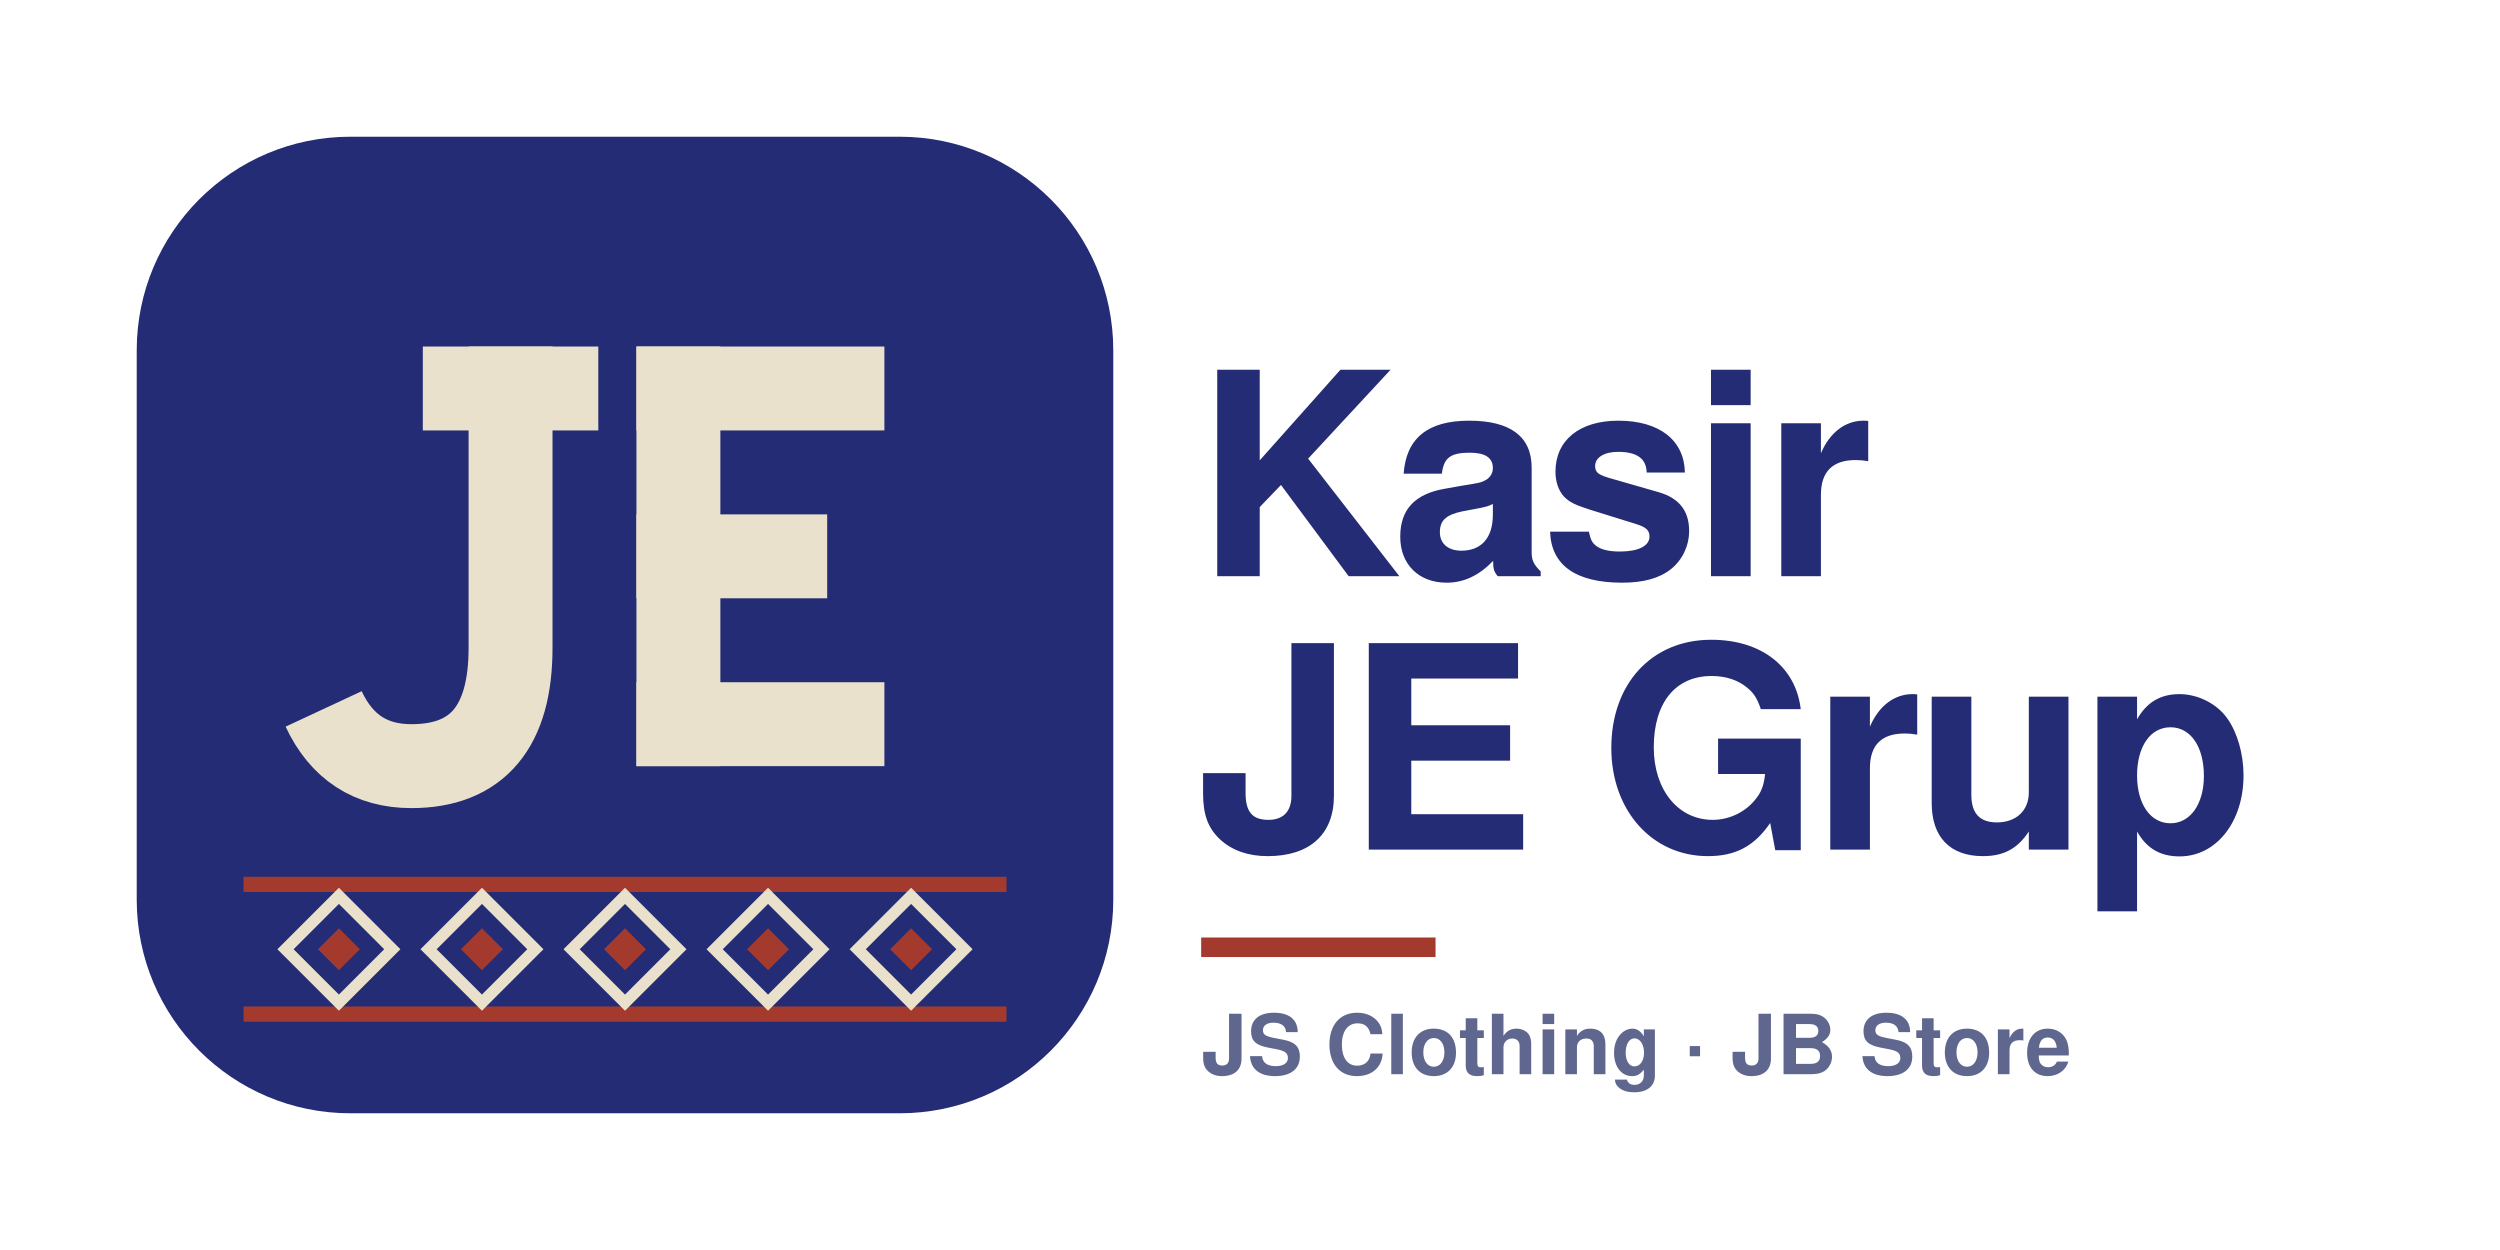
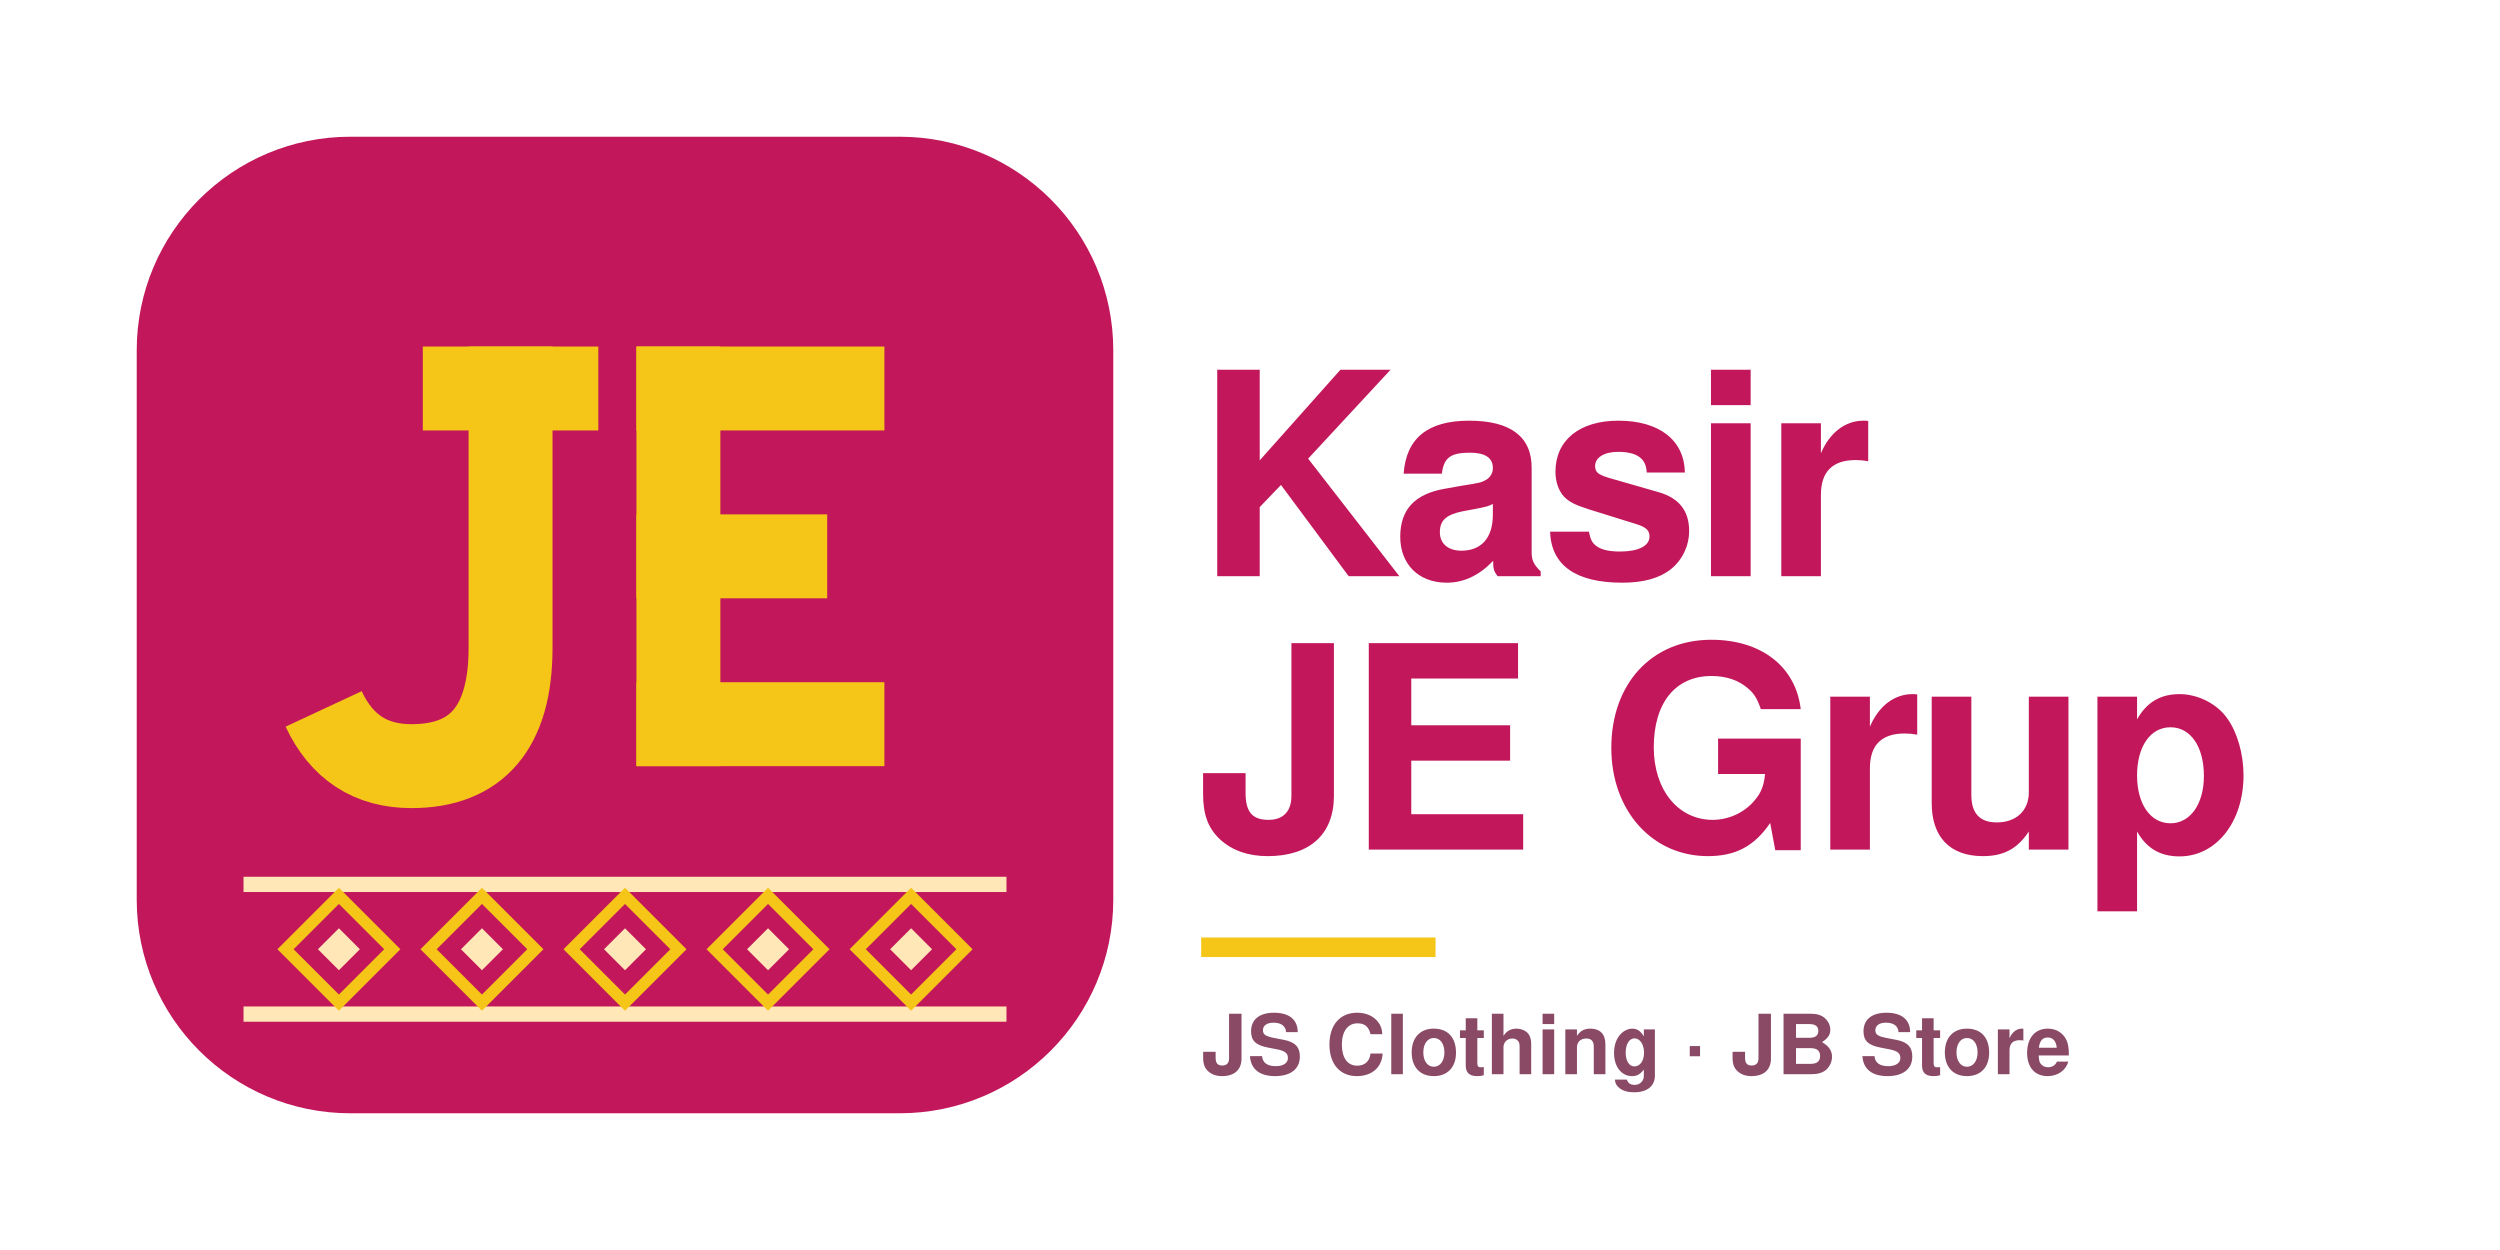
<svg xmlns="http://www.w3.org/2000/svg" viewBox="0 0 1024 512">
  <g id="icon" transform="translate(56 56) scale(0.78125)">
-     <rect width="512" height="512" rx="112" fill="#232C75" />
-     <path d="M196 110V268Q196 330 144 330Q112 330 98 300" fill="none" stroke="#E9E1CC" stroke-width="44" />
-     <rect x="150" y="110" width="92" height="44" fill="#E9E1CC" />
-     <rect x="262" y="110" width="44" height="220" fill="#E9E1CC" />
-     <rect x="262" y="110" width="130" height="44" fill="#E9E1CC" />
-     <rect x="262" y="198" width="100" height="44" fill="#E9E1CC" />
-     <rect x="262" y="286" width="130" height="44" fill="#E9E1CC" />
-     <rect x="56" y="388" width="400" height="8" fill="#A33A2D" />
-     <rect x="56" y="456" width="400" height="8" fill="#A33A2D" />
-     <path d="M106 398L134 426L106 454L78 426Z" fill="none" stroke="#E9E1CC" stroke-width="6" stroke-linejoin="miter" />
-     <path d="M106 415L117 426L106 437L95 426Z" fill="#A33A2D" />
-     <path d="M181 398L209 426L181 454L153 426Z" fill="none" stroke="#E9E1CC" stroke-width="6" stroke-linejoin="miter" />
-     <path d="M181 415L192 426L181 437L170 426Z" fill="#A33A2D" />
-     <path d="M256 398L284 426L256 454L228 426Z" fill="none" stroke="#E9E1CC" stroke-width="6" stroke-linejoin="miter" />
-     <path d="M256 415L267 426L256 437L245 426Z" fill="#A33A2D" />
-     <path d="M331 398L359 426L331 454L303 426Z" fill="none" stroke="#E9E1CC" stroke-width="6" stroke-linejoin="miter" />
-     <path d="M331 415L342 426L331 437L320 426Z" fill="#A33A2D" />
-     <path d="M406 398L434 426L406 454L378 426Z" fill="none" stroke="#E9E1CC" stroke-width="6" stroke-linejoin="miter" />
-     <path d="M406 415L417 426L406 437L395 426Z" fill="#A33A2D" />
+     <rect width="512" height="512" rx="112" fill="#C2185B" />
+     <path d="M196 110V268Q196 330 144 330Q112 330 98 300" fill="none" stroke="#F5C518" stroke-width="44" />
+     <rect x="150" y="110" width="92" height="44" fill="#F5C518" />
+     <rect x="262" y="110" width="44" height="220" fill="#F5C518" />
+     <rect x="262" y="110" width="130" height="44" fill="#F5C518" />
+     <rect x="262" y="198" width="100" height="44" fill="#F5C518" />
+     <rect x="262" y="286" width="130" height="44" fill="#F5C518" />
+     <rect x="56" y="388" width="400" height="8" fill="#FFE7B8" />
+     <rect x="56" y="456" width="400" height="8" fill="#FFE7B8" />
+     <path d="M106 398L134 426L106 454L78 426Z" fill="none" stroke="#F5C518" stroke-width="6" stroke-linejoin="miter" />
+     <path d="M106 415L117 426L106 437L95 426Z" fill="#FFE7B8" />
+     <path d="M181 398L209 426L181 454L153 426Z" fill="none" stroke="#F5C518" stroke-width="6" stroke-linejoin="miter" />
+     <path d="M181 415L192 426L181 437L170 426Z" fill="#FFE7B8" />
+     <path d="M256 398L284 426L256 454L228 426Z" fill="none" stroke="#F5C518" stroke-width="6" stroke-linejoin="miter" />
+     <path d="M256 415L267 426L256 437L245 426Z" fill="#FFE7B8" />
+     <path d="M331 398L359 426L331 454L303 426Z" fill="none" stroke="#F5C518" stroke-width="6" stroke-linejoin="miter" />
+     <path d="M331 415L342 426L331 437L320 426Z" fill="#FFE7B8" />
+     <path d="M406 398L434 426L406 454L378 426Z" fill="none" stroke="#F5C518" stroke-width="6" stroke-linejoin="miter" />
+     <path d="M406 415L417 426L406 437L395 426Z" fill="#FFE7B8" />
  </g>
-   <g id="wordmark" font-family="Helvetica, Arial, sans-serif" font-weight="800" fill="#232C75">
+   <g id="wordmark" font-family="Helvetica, Arial, sans-serif" font-weight="800" fill="#C2185B">
    <text x="490" y="236" font-size="116" letter-spacing="-3">Kasir</text>
    <text x="490" y="348" font-size="116" letter-spacing="-3">JE Grup</text>
  </g>
  <g id="tagline">
-     <rect x="492" y="384" width="96" height="8" fill="#A33A2D" />
-     <text x="492" y="440" font-family="Helvetica, Arial, sans-serif" font-weight="600" font-size="34" fill="#5F678E">JS Clothing · JB Store</text>
+     <rect x="492" y="384" width="96" height="8" fill="#F5C518" />
+     <text x="492" y="440" font-family="Helvetica, Arial, sans-serif" font-weight="600" font-size="34" fill="#8A4A66">JS Clothing · JB Store</text>
  </g>
</svg>
